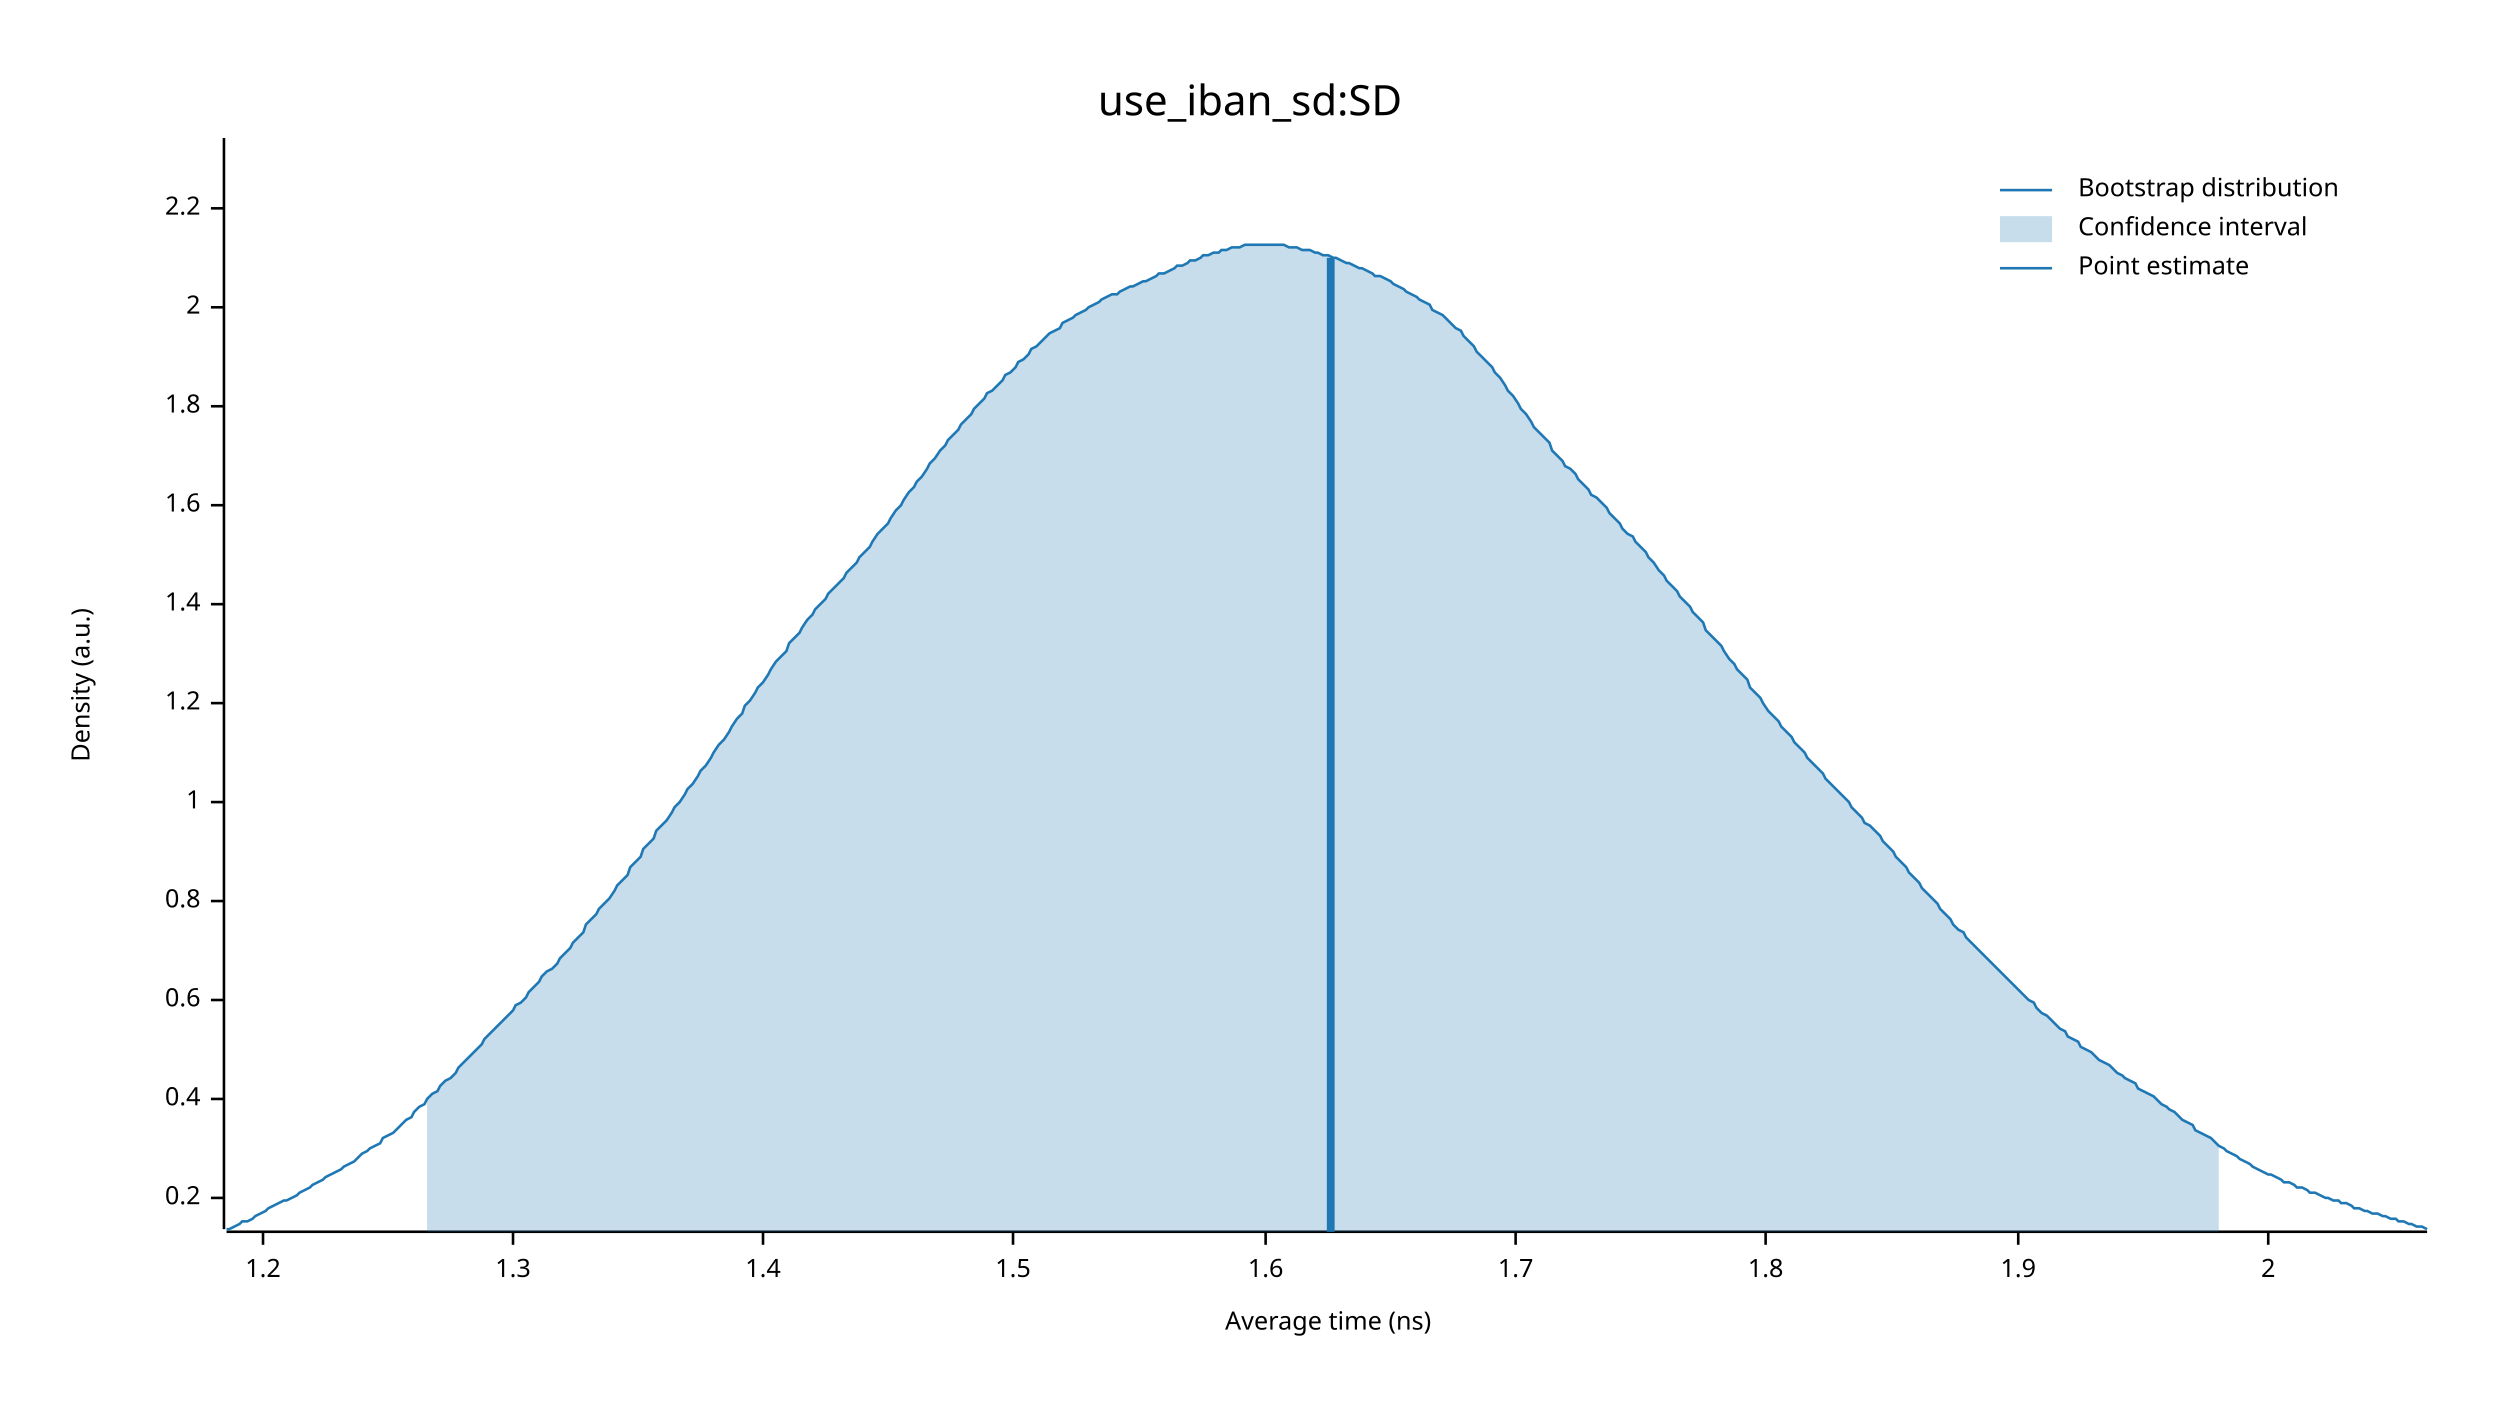
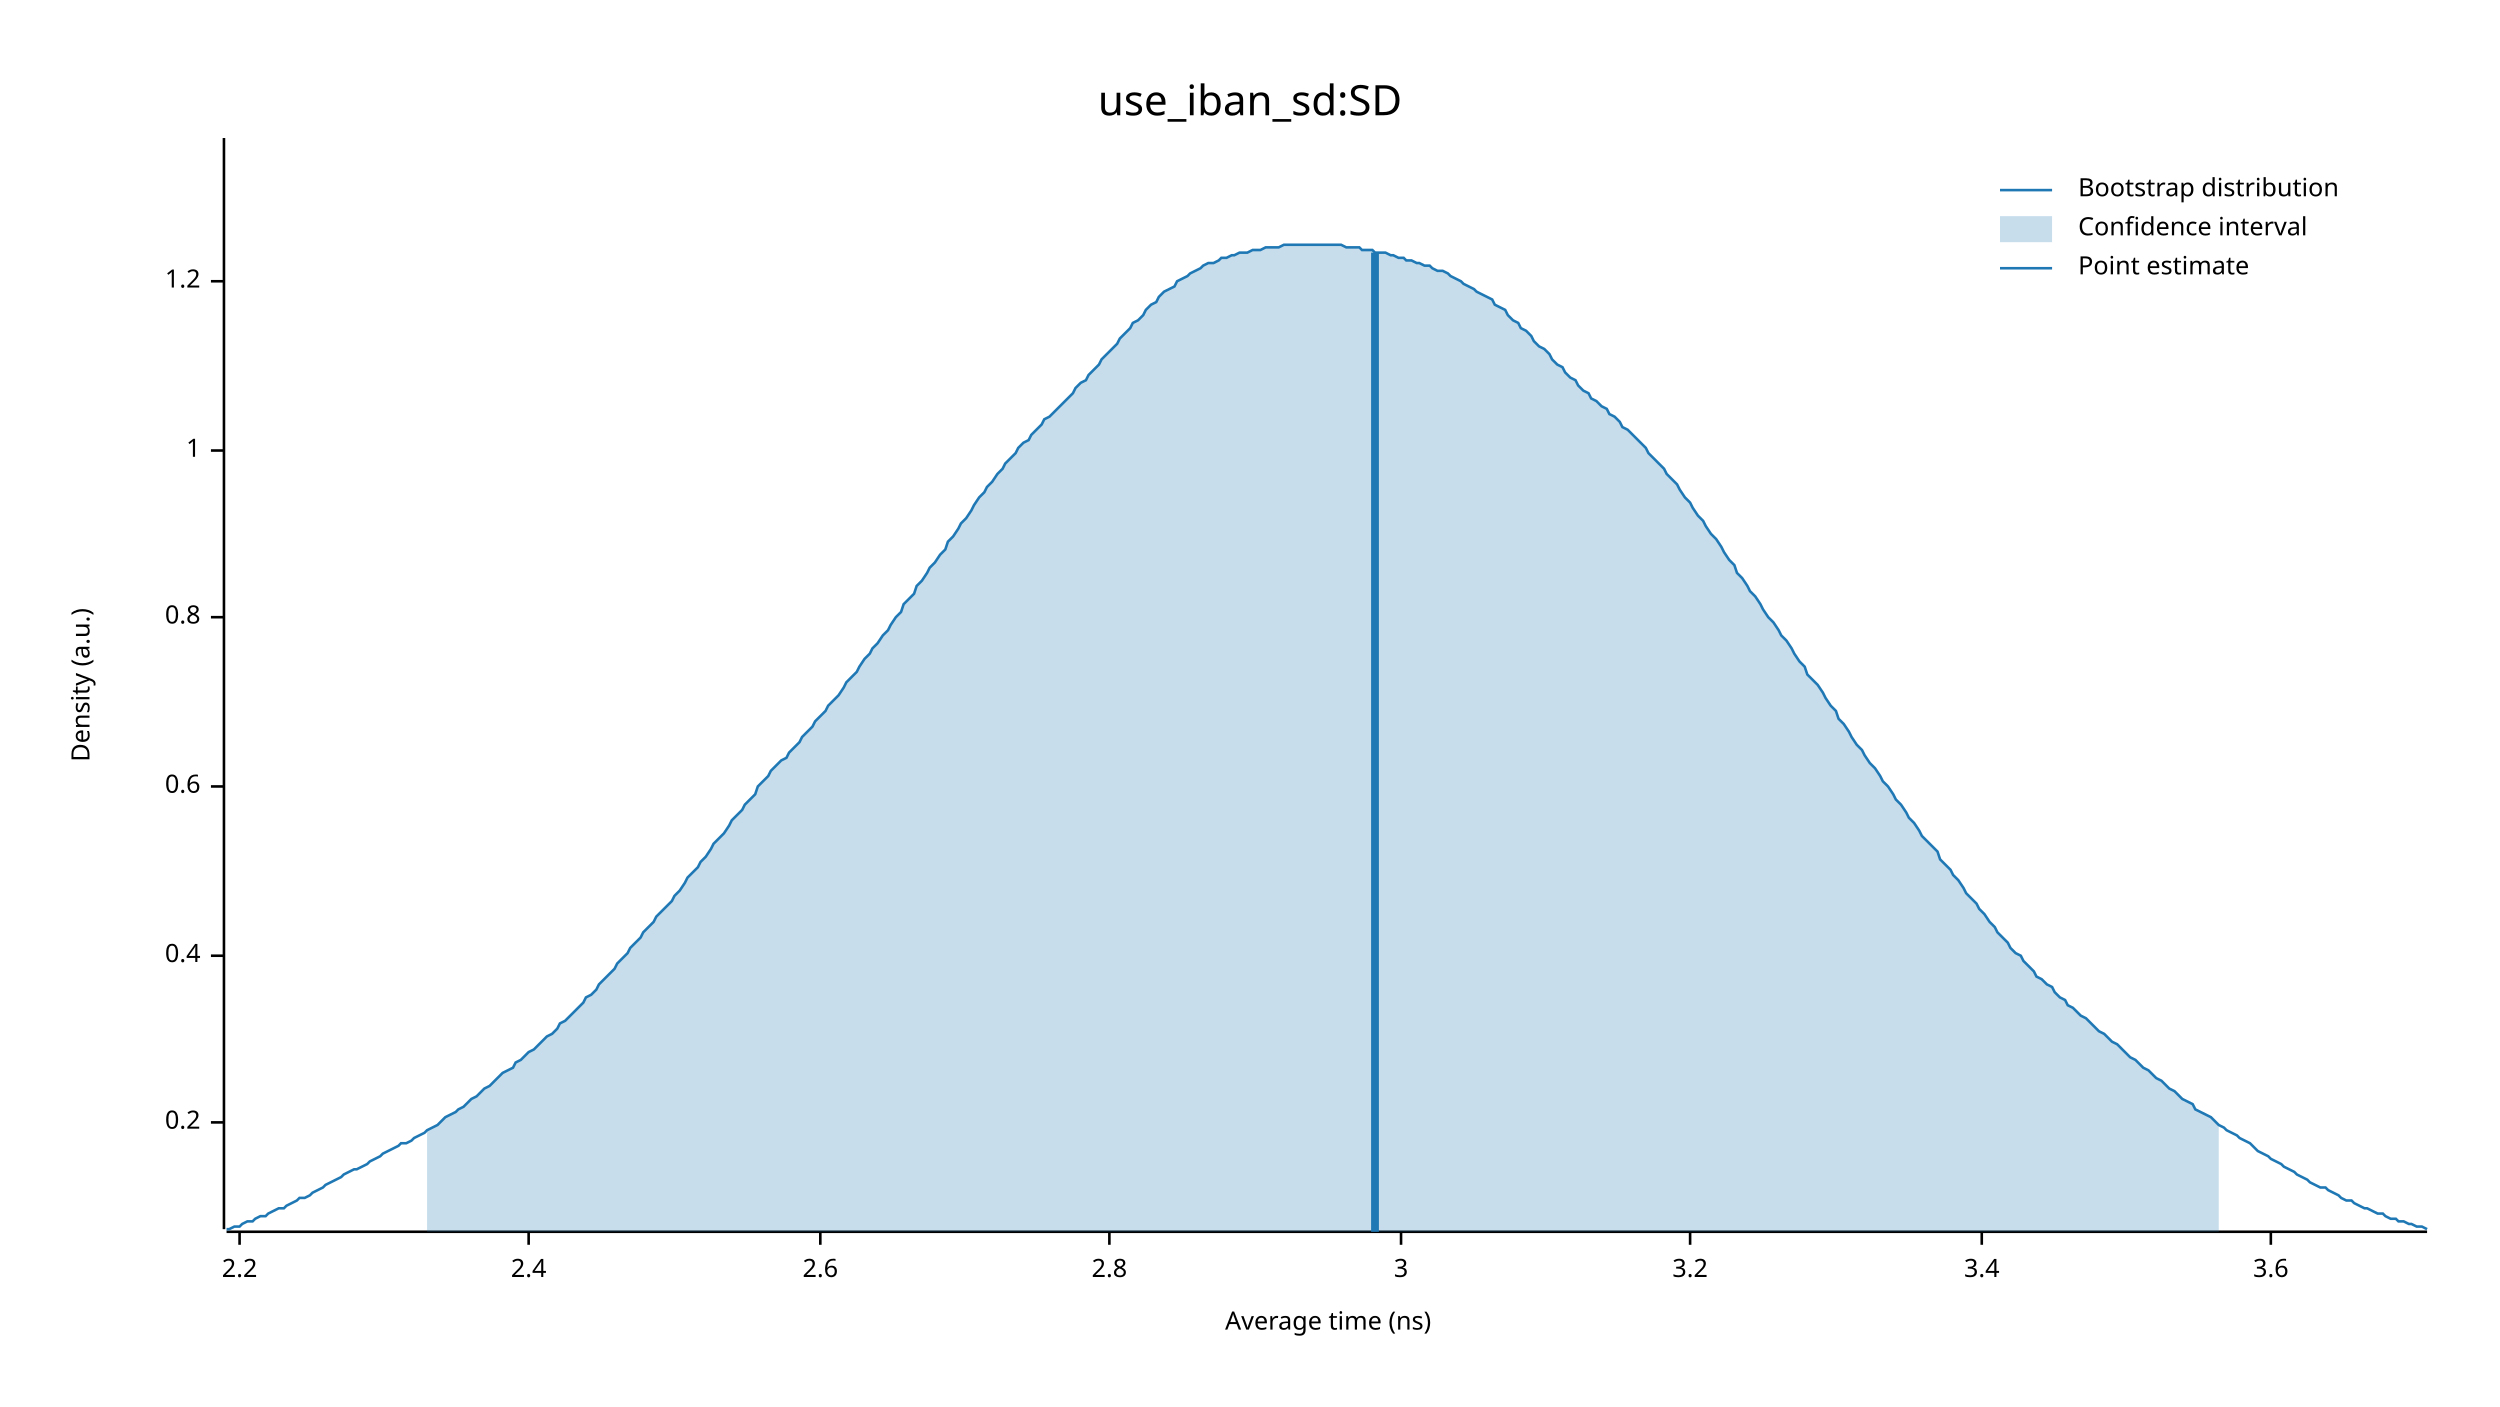
<svg xmlns="http://www.w3.org/2000/svg" width="960" height="540" viewBox="0 0 960 540">
  <text x="480" y="32" dy="0.76em" text-anchor="middle" font-family="sans-serif" font-size="16.129" opacity="1" fill="#000000">
use_iban_sd:SD
</text>
  <text x="27" y="263" dy="0.76em" text-anchor="middle" font-family="sans-serif" font-size="9.677" opacity="1" fill="#000000" transform="rotate(270, 27, 263)">
Density (a.u.)
</text>
  <text x="510" y="513" dy="-0.5ex" text-anchor="middle" font-family="sans-serif" font-size="9.677" opacity="1" fill="#000000">
Average time (ns)
</text>
  <polyline fill="none" opacity="1" stroke="#000000" stroke-width="1" points="86,53 86,472 " />
-   <text x="77" y="460" dy="0.5ex" text-anchor="end" font-family="sans-serif" font-size="9.677" opacity="1" fill="#000000">
+   <text x="77" y="431" dy="0.5ex" text-anchor="end" font-family="sans-serif" font-size="9.677" opacity="1" fill="#000000">
0.2
</text>
-   <polyline fill="none" opacity="1" stroke="#000000" stroke-width="1" points="81,460 86,460 " />
-   <text x="77" y="422" dy="0.5ex" text-anchor="end" font-family="sans-serif" font-size="9.677" opacity="1" fill="#000000">
+   <polyline fill="none" opacity="1" stroke="#000000" stroke-width="1" points="81,431 86,431 " />
+   <text x="77" y="367" dy="0.5ex" text-anchor="end" font-family="sans-serif" font-size="9.677" opacity="1" fill="#000000">
0.4
</text>
-   <polyline fill="none" opacity="1" stroke="#000000" stroke-width="1" points="81,422 86,422 " />
-   <text x="77" y="384" dy="0.5ex" text-anchor="end" font-family="sans-serif" font-size="9.677" opacity="1" fill="#000000">
+   <polyline fill="none" opacity="1" stroke="#000000" stroke-width="1" points="81,367 86,367 " />
+   <text x="77" y="302" dy="0.5ex" text-anchor="end" font-family="sans-serif" font-size="9.677" opacity="1" fill="#000000">
0.6
</text>
-   <polyline fill="none" opacity="1" stroke="#000000" stroke-width="1" points="81,384 86,384 " />
-   <text x="77" y="346" dy="0.5ex" text-anchor="end" font-family="sans-serif" font-size="9.677" opacity="1" fill="#000000">
+   <polyline fill="none" opacity="1" stroke="#000000" stroke-width="1" points="81,302 86,302 " />
+   <text x="77" y="237" dy="0.5ex" text-anchor="end" font-family="sans-serif" font-size="9.677" opacity="1" fill="#000000">
0.8
</text>
-   <polyline fill="none" opacity="1" stroke="#000000" stroke-width="1" points="81,346 86,346 " />
-   <text x="77" y="308" dy="0.5ex" text-anchor="end" font-family="sans-serif" font-size="9.677" opacity="1" fill="#000000">
+   <polyline fill="none" opacity="1" stroke="#000000" stroke-width="1" points="81,237 86,237 " />
+   <text x="77" y="173" dy="0.5ex" text-anchor="end" font-family="sans-serif" font-size="9.677" opacity="1" fill="#000000">
1
</text>
-   <polyline fill="none" opacity="1" stroke="#000000" stroke-width="1" points="81,308 86,308 " />
-   <text x="77" y="270" dy="0.5ex" text-anchor="end" font-family="sans-serif" font-size="9.677" opacity="1" fill="#000000">
+   <polyline fill="none" opacity="1" stroke="#000000" stroke-width="1" points="81,173 86,173 " />
+   <text x="77" y="108" dy="0.5ex" text-anchor="end" font-family="sans-serif" font-size="9.677" opacity="1" fill="#000000">
1.2
</text>
-   <polyline fill="none" opacity="1" stroke="#000000" stroke-width="1" points="81,270 86,270 " />
-   <text x="77" y="232" dy="0.5ex" text-anchor="end" font-family="sans-serif" font-size="9.677" opacity="1" fill="#000000">
- 1.4
- </text>
-   <polyline fill="none" opacity="1" stroke="#000000" stroke-width="1" points="81,232 86,232 " />
-   <text x="77" y="194" dy="0.5ex" text-anchor="end" font-family="sans-serif" font-size="9.677" opacity="1" fill="#000000">
- 1.6
- </text>
-   <polyline fill="none" opacity="1" stroke="#000000" stroke-width="1" points="81,194 86,194 " />
-   <text x="77" y="156" dy="0.5ex" text-anchor="end" font-family="sans-serif" font-size="9.677" opacity="1" fill="#000000">
- 1.8
- </text>
-   <polyline fill="none" opacity="1" stroke="#000000" stroke-width="1" points="81,156 86,156 " />
-   <text x="77" y="118" dy="0.5ex" text-anchor="end" font-family="sans-serif" font-size="9.677" opacity="1" fill="#000000">
- 2
- </text>
-   <polyline fill="none" opacity="1" stroke="#000000" stroke-width="1" points="81,118 86,118 " />
-   <text x="77" y="80" dy="0.5ex" text-anchor="end" font-family="sans-serif" font-size="9.677" opacity="1" fill="#000000">
+   <polyline fill="none" opacity="1" stroke="#000000" stroke-width="1" points="81,108 86,108 " />
+   <polyline fill="none" opacity="1" stroke="#000000" stroke-width="1" points="87,473 932,473 " />
+   <text x="92" y="483" dy="0.76em" text-anchor="middle" font-family="sans-serif" font-size="9.677" opacity="1" fill="#000000">
2.2
</text>
-   <polyline fill="none" opacity="1" stroke="#000000" stroke-width="1" points="81,80 86,80 " />
-   <polyline fill="none" opacity="1" stroke="#000000" stroke-width="1" points="87,473 932,473 " />
-   <text x="101" y="483" dy="0.76em" text-anchor="middle" font-family="sans-serif" font-size="9.677" opacity="1" fill="#000000">
- 1.2
+   <polyline fill="none" opacity="1" stroke="#000000" stroke-width="1" points="92,473 92,478 " />
+   <text x="203" y="483" dy="0.76em" text-anchor="middle" font-family="sans-serif" font-size="9.677" opacity="1" fill="#000000">
+ 2.4
</text>
-   <polyline fill="none" opacity="1" stroke="#000000" stroke-width="1" points="101,473 101,478 " />
-   <text x="197" y="483" dy="0.76em" text-anchor="middle" font-family="sans-serif" font-size="9.677" opacity="1" fill="#000000">
- 1.3
+   <polyline fill="none" opacity="1" stroke="#000000" stroke-width="1" points="203,473 203,478 " />
+   <text x="315" y="483" dy="0.76em" text-anchor="middle" font-family="sans-serif" font-size="9.677" opacity="1" fill="#000000">
+ 2.6
</text>
-   <polyline fill="none" opacity="1" stroke="#000000" stroke-width="1" points="197,473 197,478 " />
-   <text x="293" y="483" dy="0.76em" text-anchor="middle" font-family="sans-serif" font-size="9.677" opacity="1" fill="#000000">
- 1.4
+   <polyline fill="none" opacity="1" stroke="#000000" stroke-width="1" points="315,473 315,478 " />
+   <text x="426" y="483" dy="0.76em" text-anchor="middle" font-family="sans-serif" font-size="9.677" opacity="1" fill="#000000">
+ 2.8
</text>
-   <polyline fill="none" opacity="1" stroke="#000000" stroke-width="1" points="293,473 293,478 " />
-   <text x="389" y="483" dy="0.76em" text-anchor="middle" font-family="sans-serif" font-size="9.677" opacity="1" fill="#000000">
- 1.5
+   <polyline fill="none" opacity="1" stroke="#000000" stroke-width="1" points="426,473 426,478 " />
+   <text x="538" y="483" dy="0.76em" text-anchor="middle" font-family="sans-serif" font-size="9.677" opacity="1" fill="#000000">
+ 3
</text>
-   <polyline fill="none" opacity="1" stroke="#000000" stroke-width="1" points="389,473 389,478 " />
-   <text x="486" y="483" dy="0.76em" text-anchor="middle" font-family="sans-serif" font-size="9.677" opacity="1" fill="#000000">
- 1.6
+   <polyline fill="none" opacity="1" stroke="#000000" stroke-width="1" points="538,473 538,478 " />
+   <text x="649" y="483" dy="0.76em" text-anchor="middle" font-family="sans-serif" font-size="9.677" opacity="1" fill="#000000">
+ 3.2
</text>
-   <polyline fill="none" opacity="1" stroke="#000000" stroke-width="1" points="486,473 486,478 " />
-   <text x="582" y="483" dy="0.76em" text-anchor="middle" font-family="sans-serif" font-size="9.677" opacity="1" fill="#000000">
- 1.7
+   <polyline fill="none" opacity="1" stroke="#000000" stroke-width="1" points="649,473 649,478 " />
+   <text x="761" y="483" dy="0.76em" text-anchor="middle" font-family="sans-serif" font-size="9.677" opacity="1" fill="#000000">
+ 3.4
</text>
-   <polyline fill="none" opacity="1" stroke="#000000" stroke-width="1" points="582,473 582,478 " />
-   <text x="678" y="483" dy="0.76em" text-anchor="middle" font-family="sans-serif" font-size="9.677" opacity="1" fill="#000000">
- 1.8
+   <polyline fill="none" opacity="1" stroke="#000000" stroke-width="1" points="761,473 761,478 " />
+   <text x="872" y="483" dy="0.76em" text-anchor="middle" font-family="sans-serif" font-size="9.677" opacity="1" fill="#000000">
+ 3.6
</text>
-   <polyline fill="none" opacity="1" stroke="#000000" stroke-width="1" points="678,473 678,478 " />
-   <text x="775" y="483" dy="0.76em" text-anchor="middle" font-family="sans-serif" font-size="9.677" opacity="1" fill="#000000">
- 1.9
- </text>
-   <polyline fill="none" opacity="1" stroke="#000000" stroke-width="1" points="775,473 775,478 " />
-   <text x="871" y="483" dy="0.76em" text-anchor="middle" font-family="sans-serif" font-size="9.677" opacity="1" fill="#000000">
- 2
- </text>
-   <polyline fill="none" opacity="1" stroke="#000000" stroke-width="1" points="871,473 871,478 " />
-   <polyline fill="none" opacity="1" stroke="#1F78B4" stroke-width="1" points="87,472 88,472 90,471 92,470 93,469 95,469 97,468 98,467 100,466 102,465 103,464 105,463 107,462 109,461 110,461 112,460 114,459 115,458 117,457 119,456 120,455 122,454 124,453 125,452 127,451 129,450 131,449 132,448 134,447 136,446 137,445 139,443 141,442 142,441 144,440 146,439 147,437 149,436 151,435 153,433 154,432 156,430 158,429 159,427 161,425 163,424 164,422 166,420 168,419 169,417 171,415 173,414 175,412 176,410 178,408 180,406 181,405 183,403 185,401 186,399 188,397 190,395 191,394 193,392 195,390 197,388 198,386 200,385 202,383 203,381 205,379 207,377 208,375 210,373 212,372 214,370 215,368 217,366 219,364 220,362 222,360 224,358 225,355 227,353 229,351 230,349 232,347 234,345 236,342 237,340 239,338 241,336 242,333 244,331 246,329 247,326 249,324 251,322 252,319 254,317 256,315 258,312 259,310 261,308 263,305 264,303 266,301 268,298 269,296 271,294 273,291 274,289 276,286 278,284 280,281 281,279 283,276 285,274 286,271 288,269 290,266 291,264 293,262 295,259 296,257 298,254 300,252 302,250 303,247 305,245 307,243 308,241 310,238 312,236 313,234 315,232 317,230 318,228 320,226 322,224 324,222 325,220 327,218 329,216 330,214 332,212 334,210 335,208 337,205 339,203 341,201 342,199 344,196 346,194 347,192 349,189 351,187 352,185 354,183 356,180 357,178 359,176 361,173 363,171 364,169 366,167 368,165 369,163 371,161 373,159 374,157 376,155 378,153 379,151 381,150 383,148 385,146 386,144 388,143 390,141 391,139 393,138 395,136 396,134 398,133 400,131 401,130 403,128 405,127 407,126 408,124 410,123 412,122 413,121 415,120 417,119 418,118 420,117 422,116 423,115 425,114 427,113 429,113 430,112 432,111 434,110 435,110 437,109 439,108 440,108 442,107 444,106 445,105 447,105 449,104 451,103 452,102 454,102 456,101 457,100 459,100 461,99 462,98 464,98 466,97 468,97 469,96 471,96 473,95 474,95 476,95 478,94 479,94 481,94 483,94 484,94 486,94 488,94 490,94 491,94 493,94 495,95 496,95 498,95 500,96 501,96 503,96 505,97 506,97 508,98 510,98 512,99 513,99 515,100 517,101 518,101 520,102 522,103 523,103 525,104 527,105 528,106 530,106 532,107 534,108 535,109 537,110 539,111 540,112 542,113 544,114 545,115 547,116 549,117 550,119 552,120 554,121 556,123 557,124 559,126 561,127 562,129 564,131 566,133 567,135 569,137 571,139 573,141 574,143 576,145 578,148 579,150 581,152 583,155 584,157 586,159 588,162 589,164 591,166 593,168 595,170 596,173 598,175 600,177 601,179 603,180 605,182 606,184 608,186 610,188 611,190 613,191 615,193 617,195 618,197 620,199 622,201 623,203 625,205 627,206 628,208 630,210 632,212 633,214 635,216 637,219 639,221 640,223 642,225 644,227 645,229 647,231 649,233 650,235 652,237 654,239 655,242 657,244 659,246 661,248 662,250 664,253 666,255 667,257 669,259 671,261 672,264 674,266 676,268 677,270 679,273 681,275 683,277 684,279 686,281 688,283 689,285 691,287 693,289 694,291 696,293 698,295 700,297 701,299 703,301 705,303 706,304 708,306 710,308 711,310 713,312 715,314 716,316 718,317 720,319 722,321 723,323 725,325 727,327 728,329 730,331 732,333 733,335 735,337 737,339 738,341 740,343 742,345 744,347 745,349 747,351 749,353 750,355 752,357 754,358 755,360 757,362 759,364 760,365 762,367 764,369 766,371 767,372 769,374 771,376 772,377 774,379 776,381 777,382 779,384 781,385 782,387 784,389 786,390 788,392 789,393 791,395 793,396 794,398 796,399 798,400 799,402 801,403 803,404 804,405 806,407 808,408 810,409 811,410 813,412 815,413 816,414 818,415 820,416 821,418 823,419 825,420 827,421 828,422 830,424 832,425 833,426 835,427 837,429 838,430 840,431 842,432 843,434 845,435 847,436 849,437 850,438 852,440 854,441 855,442 857,443 859,444 860,445 862,446 864,447 865,448 867,449 869,450 871,451 872,451 874,452 876,453 877,454 879,454 881,455 882,456 884,456 886,457 887,458 889,458 891,459 893,460 894,460 896,461 898,461 899,462 901,462 903,463 904,464 906,464 908,465 909,465 911,466 913,466 915,467 916,467 918,468 920,468 921,469 923,469 925,470 926,470 928,471 930,471 932,472 " />
-   <polygon opacity="0.25" fill="#1F78B4" points="164,422 166,420 168,419 169,417 171,415 173,414 175,412 176,410 178,408 180,406 181,405 183,403 185,401 186,399 188,397 190,395 191,394 193,392 195,390 197,388 198,386 200,385 202,383 203,381 205,379 207,377 208,375 210,373 212,372 214,370 215,368 217,366 219,364 220,362 222,360 224,358 225,355 227,353 229,351 230,349 232,347 234,345 236,342 237,340 239,338 241,336 242,333 244,331 246,329 247,326 249,324 251,322 252,319 254,317 256,315 258,312 259,310 261,308 263,305 264,303 266,301 268,298 269,296 271,294 273,291 274,289 276,286 278,284 280,281 281,279 283,276 285,274 286,271 288,269 290,266 291,264 293,262 295,259 296,257 298,254 300,252 302,250 303,247 305,245 307,243 308,241 310,238 312,236 313,234 315,232 317,230 318,228 320,226 322,224 324,222 325,220 327,218 329,216 330,214 332,212 334,210 335,208 337,205 339,203 341,201 342,199 344,196 346,194 347,192 349,189 351,187 352,185 354,183 356,180 357,178 359,176 361,173 363,171 364,169 366,167 368,165 369,163 371,161 373,159 374,157 376,155 378,153 379,151 381,150 383,148 385,146 386,144 388,143 390,141 391,139 393,138 395,136 396,134 398,133 400,131 401,130 403,128 405,127 407,126 408,124 410,123 412,122 413,121 415,120 417,119 418,118 420,117 422,116 423,115 425,114 427,113 429,113 430,112 432,111 434,110 435,110 437,109 439,108 440,108 442,107 444,106 445,105 447,105 449,104 451,103 452,102 454,102 456,101 457,100 459,100 461,99 462,98 464,98 466,97 468,97 469,96 471,96 473,95 474,95 476,95 478,94 479,94 481,94 483,94 484,94 486,94 488,94 490,94 491,94 493,94 495,95 496,95 498,95 500,96 501,96 503,96 505,97 506,97 508,98 510,98 512,99 513,99 515,100 517,101 518,101 520,102 522,103 523,103 525,104 527,105 528,106 530,106 532,107 534,108 535,109 537,110 539,111 540,112 542,113 544,114 545,115 547,116 549,117 550,119 552,120 554,121 556,123 557,124 559,126 561,127 562,129 564,131 566,133 567,135 569,137 571,139 573,141 574,143 576,145 578,148 579,150 581,152 583,155 584,157 586,159 588,162 589,164 591,166 593,168 595,170 596,173 598,175 600,177 601,179 603,180 605,182 606,184 608,186 610,188 611,190 613,191 615,193 617,195 618,197 620,199 622,201 623,203 625,205 627,206 628,208 630,210 632,212 633,214 635,216 637,219 639,221 640,223 642,225 644,227 645,229 647,231 649,233 650,235 652,237 654,239 655,242 657,244 659,246 661,248 662,250 664,253 666,255 667,257 669,259 671,261 672,264 674,266 676,268 677,270 679,273 681,275 683,277 684,279 686,281 688,283 689,285 691,287 693,289 694,291 696,293 698,295 700,297 701,299 703,301 705,303 706,304 708,306 710,308 711,310 713,312 715,314 716,316 718,317 720,319 722,321 723,323 725,325 727,327 728,329 730,331 732,333 733,335 735,337 737,339 738,341 740,343 742,345 744,347 745,349 747,351 749,353 750,355 752,357 754,358 755,360 757,362 759,364 760,365 762,367 764,369 766,371 767,372 769,374 771,376 772,377 774,379 776,381 777,382 779,384 781,385 782,387 784,389 786,390 788,392 789,393 791,395 793,396 794,398 796,399 798,400 799,402 801,403 803,404 804,405 806,407 808,408 810,409 811,410 813,412 815,413 816,414 818,415 820,416 821,418 823,419 825,420 827,421 828,422 830,424 832,425 833,426 835,427 837,429 838,430 840,431 842,432 843,434 845,435 847,436 849,437 850,438 852,440 852,473 164,473 " />
-   <polyline fill="none" opacity="1" stroke="#1F78B4" stroke-width="3" points="511,473 511,99 " />
+   <polyline fill="none" opacity="1" stroke="#000000" stroke-width="1" points="872,473 872,478 " />
+   <polyline fill="none" opacity="1" stroke="#1F78B4" stroke-width="1" points="87,472 88,472 90,471 92,471 93,470 95,469 97,469 98,468 100,467 102,467 103,466 105,465 107,464 109,464 110,463 112,462 114,461 115,460 117,460 119,459 120,458 122,457 124,456 125,455 127,454 129,453 131,452 132,451 134,450 136,449 137,449 139,448 141,447 142,446 144,445 146,444 147,443 149,442 151,441 153,440 154,439 156,439 158,438 159,437 161,436 163,435 164,434 166,433 168,432 169,431 171,429 173,428 175,427 176,426 178,425 180,423 181,422 183,421 185,419 186,418 188,417 190,415 191,414 193,412 195,411 197,410 198,408 200,407 202,405 203,404 205,403 207,401 208,400 210,398 212,397 214,395 215,393 217,392 219,390 220,389 222,387 224,385 225,383 227,382 229,380 230,378 232,376 234,374 236,372 237,370 239,368 241,366 242,364 244,362 246,360 247,358 249,356 251,354 252,352 254,350 256,348 258,346 259,344 261,342 263,339 264,337 266,335 268,333 269,331 271,329 273,326 274,324 276,322 278,320 280,317 281,315 283,313 285,311 286,309 288,307 290,305 291,302 293,300 295,298 296,296 298,294 300,292 302,291 303,289 305,287 307,285 308,283 310,281 312,279 313,277 315,275 317,273 318,271 320,269 322,267 324,264 325,262 327,260 329,258 330,256 332,253 334,251 335,249 337,247 339,244 341,242 342,240 344,237 346,235 347,232 349,230 351,228 352,225 354,223 356,220 357,218 359,216 361,213 363,211 364,208 366,206 368,203 369,201 371,199 373,196 374,194 376,191 378,189 379,187 381,185 383,182 385,180 386,178 388,176 390,174 391,172 393,170 395,169 396,167 398,165 400,163 401,161 403,160 405,158 407,156 408,155 410,153 412,151 413,149 415,147 417,146 418,144 420,142 422,140 423,138 425,136 427,134 429,132 430,130 432,128 434,126 435,124 437,123 439,121 440,119 442,117 444,116 445,114 447,112 449,111 451,110 452,108 454,107 456,106 457,105 459,104 461,103 462,102 464,101 466,101 468,100 469,99 471,99 473,98 474,98 476,97 478,97 479,97 481,96 483,96 484,96 486,95 488,95 490,95 491,95 493,94 495,94 496,94 498,94 500,94 501,94 503,94 505,94 506,94 508,94 510,94 512,94 513,94 515,94 517,95 518,95 520,95 522,95 523,96 525,96 527,96 528,97 530,97 532,97 534,98 535,98 537,99 539,99 540,100 542,100 544,101 545,101 547,102 549,102 550,103 552,104 554,104 556,105 557,106 559,107 561,108 562,109 564,110 566,111 567,112 569,113 571,114 573,115 574,117 576,118 578,119 579,121 581,123 583,124 584,126 586,127 588,129 589,131 591,133 593,134 595,136 596,138 598,140 600,141 601,143 603,145 605,146 606,148 608,150 610,151 611,153 613,154 615,156 617,157 618,159 620,160 622,162 623,164 625,165 627,167 628,168 630,170 632,172 633,174 635,176 637,178 639,180 640,182 642,184 644,186 645,188 647,191 649,193 650,195 652,198 654,200 655,202 657,205 659,207 661,210 662,212 664,215 666,217 667,220 669,222 671,225 672,227 674,229 676,232 677,234 679,237 681,239 683,242 684,244 686,246 688,249 689,251 691,254 693,256 694,259 696,261 698,263 700,266 701,268 703,271 705,273 706,276 708,278 710,281 711,283 713,286 715,288 716,290 718,293 720,295 722,298 723,300 725,302 727,305 728,307 730,309 732,312 733,314 735,316 737,319 738,321 740,323 742,325 744,327 745,330 747,332 749,334 750,336 752,338 754,341 755,343 757,345 759,347 760,349 762,351 764,354 766,356 767,358 769,360 771,362 772,364 774,366 776,367 777,369 779,371 781,373 782,375 784,376 786,378 788,379 789,381 791,383 793,384 794,386 796,387 798,389 799,390 801,391 803,393 804,394 806,396 808,397 810,399 811,400 813,401 815,403 816,404 818,406 820,407 821,408 823,410 825,411 827,413 828,414 830,415 832,417 833,418 835,419 837,421 838,422 840,423 842,424 843,426 845,427 847,428 849,429 850,430 852,432 854,433 855,434 857,435 859,436 860,437 862,438 864,439 865,440 867,442 869,443 871,444 872,445 874,446 876,447 877,448 879,449 881,450 882,451 884,452 886,453 887,454 889,455 891,456 893,456 894,457 896,458 898,459 899,460 901,461 903,461 904,462 906,463 908,464 909,464 911,465 913,466 915,466 916,467 918,468 920,468 921,469 923,469 925,470 926,470 928,471 930,471 932,472 " />
+   <polygon opacity="0.25" fill="#1F78B4" points="164,434 166,433 168,432 169,431 171,429 173,428 175,427 176,426 178,425 180,423 181,422 183,421 185,419 186,418 188,417 190,415 191,414 193,412 195,411 197,410 198,408 200,407 202,405 203,404 205,403 207,401 208,400 210,398 212,397 214,395 215,393 217,392 219,390 220,389 222,387 224,385 225,383 227,382 229,380 230,378 232,376 234,374 236,372 237,370 239,368 241,366 242,364 244,362 246,360 247,358 249,356 251,354 252,352 254,350 256,348 258,346 259,344 261,342 263,339 264,337 266,335 268,333 269,331 271,329 273,326 274,324 276,322 278,320 280,317 281,315 283,313 285,311 286,309 288,307 290,305 291,302 293,300 295,298 296,296 298,294 300,292 302,291 303,289 305,287 307,285 308,283 310,281 312,279 313,277 315,275 317,273 318,271 320,269 322,267 324,264 325,262 327,260 329,258 330,256 332,253 334,251 335,249 337,247 339,244 341,242 342,240 344,237 346,235 347,232 349,230 351,228 352,225 354,223 356,220 357,218 359,216 361,213 363,211 364,208 366,206 368,203 369,201 371,199 373,196 374,194 376,191 378,189 379,187 381,185 383,182 385,180 386,178 388,176 390,174 391,172 393,170 395,169 396,167 398,165 400,163 401,161 403,160 405,158 407,156 408,155 410,153 412,151 413,149 415,147 417,146 418,144 420,142 422,140 423,138 425,136 427,134 429,132 430,130 432,128 434,126 435,124 437,123 439,121 440,119 442,117 444,116 445,114 447,112 449,111 451,110 452,108 454,107 456,106 457,105 459,104 461,103 462,102 464,101 466,101 468,100 469,99 471,99 473,98 474,98 476,97 478,97 479,97 481,96 483,96 484,96 486,95 488,95 490,95 491,95 493,94 495,94 496,94 498,94 500,94 501,94 503,94 505,94 506,94 508,94 510,94 512,94 513,94 515,94 517,95 518,95 520,95 522,95 523,96 525,96 527,96 528,97 530,97 532,97 534,98 535,98 537,99 539,99 540,100 542,100 544,101 545,101 547,102 549,102 550,103 552,104 554,104 556,105 557,106 559,107 561,108 562,109 564,110 566,111 567,112 569,113 571,114 573,115 574,117 576,118 578,119 579,121 581,123 583,124 584,126 586,127 588,129 589,131 591,133 593,134 595,136 596,138 598,140 600,141 601,143 603,145 605,146 606,148 608,150 610,151 611,153 613,154 615,156 617,157 618,159 620,160 622,162 623,164 625,165 627,167 628,168 630,170 632,172 633,174 635,176 637,178 639,180 640,182 642,184 644,186 645,188 647,191 649,193 650,195 652,198 654,200 655,202 657,205 659,207 661,210 662,212 664,215 666,217 667,220 669,222 671,225 672,227 674,229 676,232 677,234 679,237 681,239 683,242 684,244 686,246 688,249 689,251 691,254 693,256 694,259 696,261 698,263 700,266 701,268 703,271 705,273 706,276 708,278 710,281 711,283 713,286 715,288 716,290 718,293 720,295 722,298 723,300 725,302 727,305 728,307 730,309 732,312 733,314 735,316 737,319 738,321 740,323 742,325 744,327 745,330 747,332 749,334 750,336 752,338 754,341 755,343 757,345 759,347 760,349 762,351 764,354 766,356 767,358 769,360 771,362 772,364 774,366 776,367 777,369 779,371 781,373 782,375 784,376 786,378 788,379 789,381 791,383 793,384 794,386 796,387 798,389 799,390 801,391 803,393 804,394 806,396 808,397 810,399 811,400 813,401 815,403 816,404 818,406 820,407 821,408 823,410 825,411 827,413 828,414 830,415 832,417 833,418 835,419 837,421 838,422 840,423 842,424 843,426 845,427 847,428 849,429 850,430 852,432 852,473 164,473 " />
+   <polyline fill="none" opacity="1" stroke="#1F78B4" stroke-width="3" points="528,473 528,97 " />
  <text x="798" y="68" dy="0.76em" text-anchor="start" font-family="sans-serif" font-size="9.677" opacity="1" fill="#000000">
Bootstrap distribution
</text>
  <text x="798" y="83" dy="0.76em" text-anchor="start" font-family="sans-serif" font-size="9.677" opacity="1" fill="#000000">
Confidence interval
</text>
  <text x="798" y="98" dy="0.76em" text-anchor="start" font-family="sans-serif" font-size="9.677" opacity="1" fill="#000000">
Point estimate
</text>
  <polyline fill="none" opacity="1" stroke="#1F78B4" stroke-width="1" points="768,73 788,73 " />
  <rect x="768" y="83" width="20" height="10" opacity="0.25" fill="#1F78B4" stroke="none" />
  <polyline fill="none" opacity="1" stroke="#1F78B4" stroke-width="1" points="768,103 788,103 " />
</svg>
